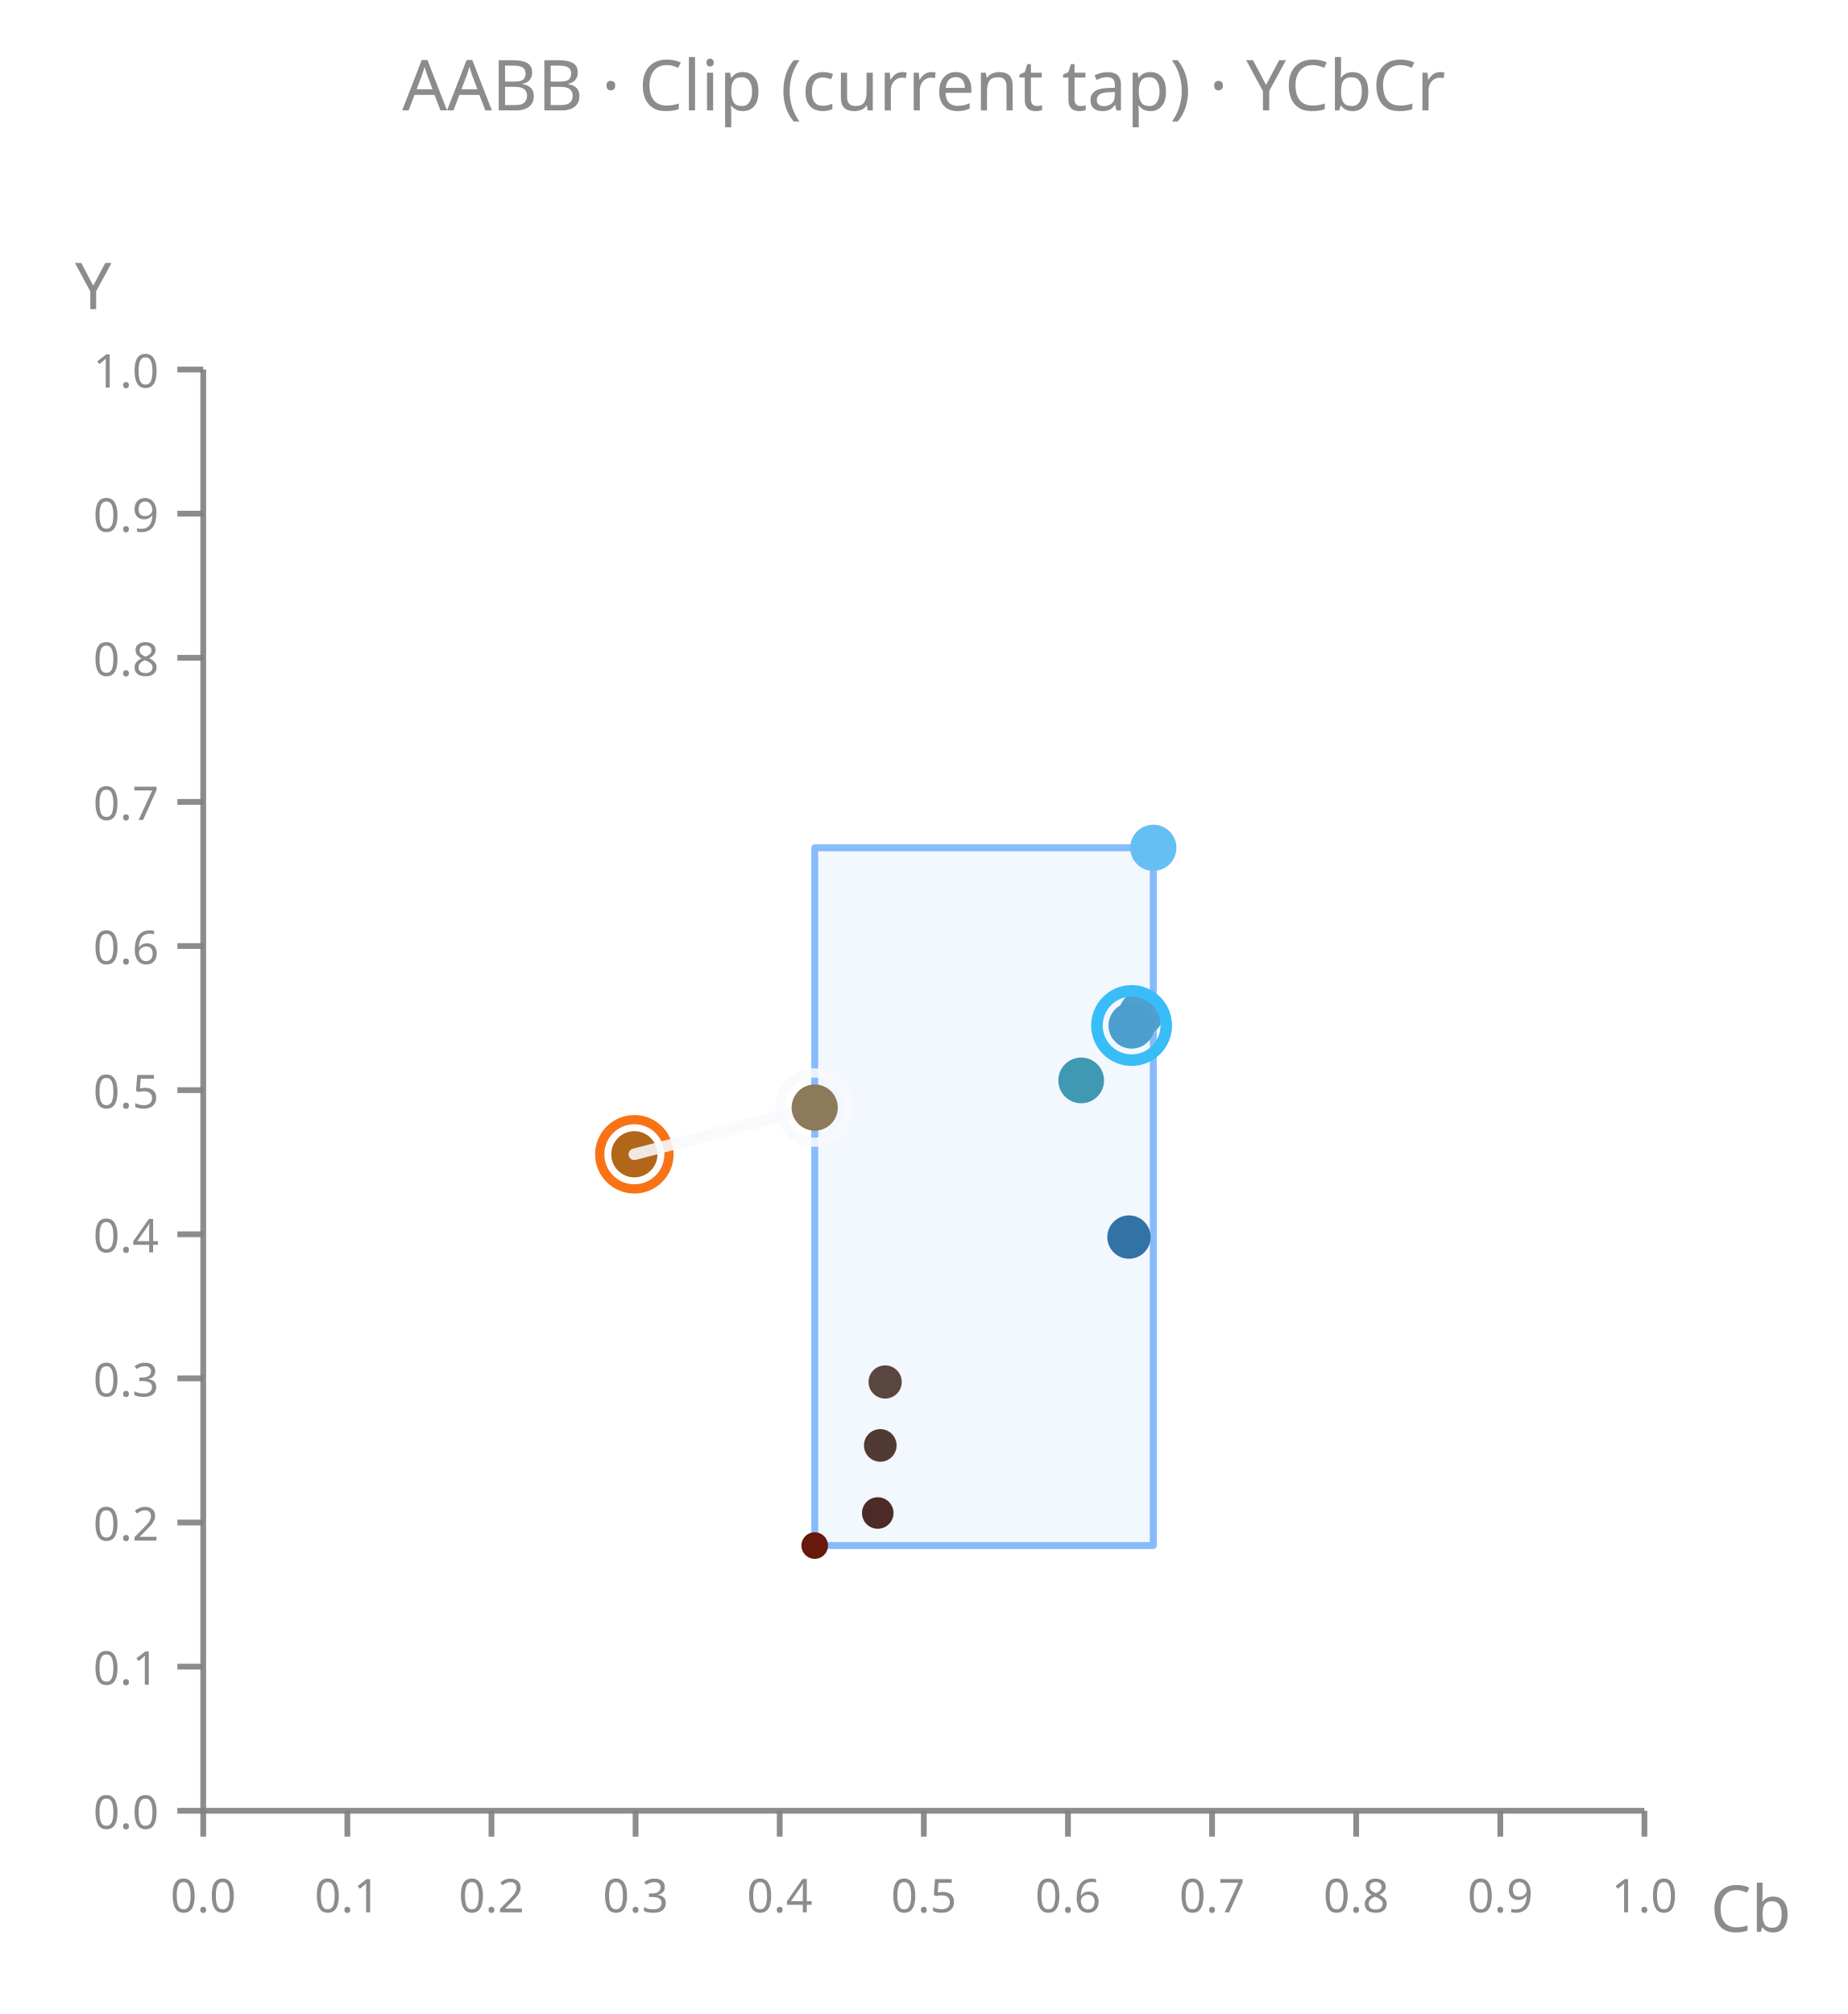
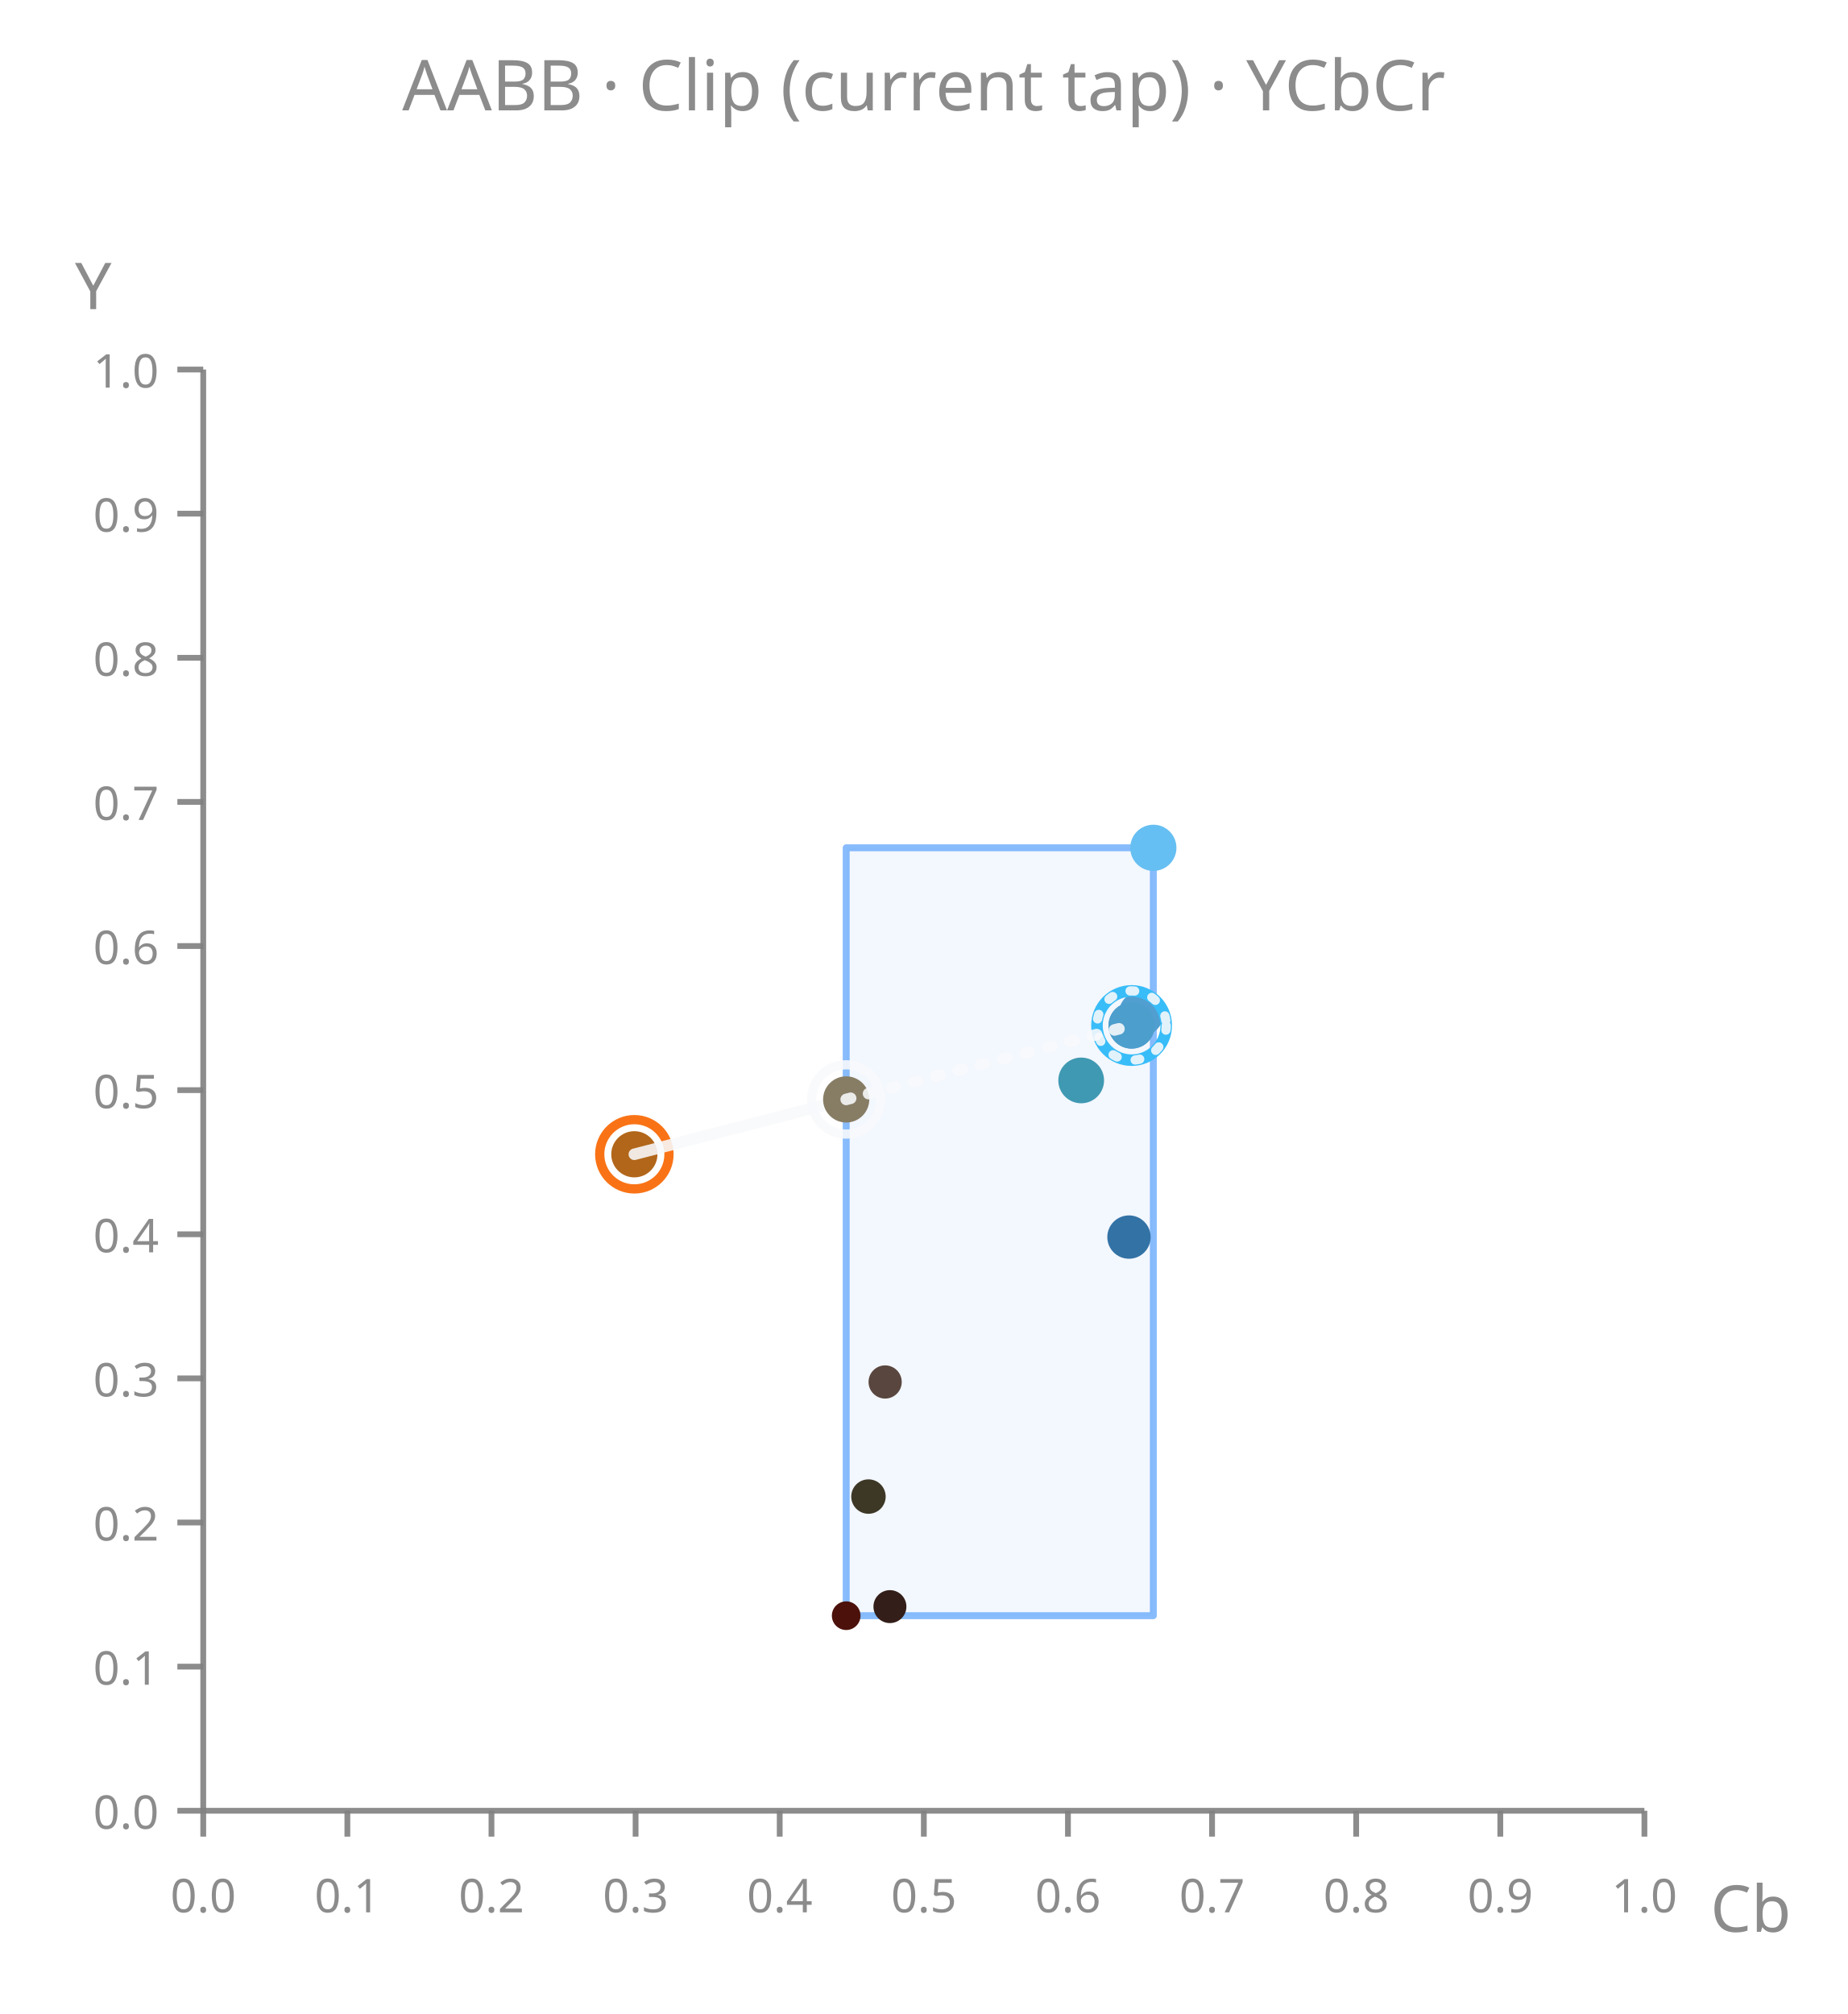
<svg xmlns="http://www.w3.org/2000/svg" baseProfile="full" height="436.0px" version="1.1" viewBox="0,0,400.0,436.0" width="400.0px">
  <defs />
  <g class="layer_bg" />
  <g class="layer_boundary">
-     <polygon fill="rgba(59,130,246,0.06)" points="176.378,334.592 249.685,334.592 249.685,183.537 176.378,183.537" stroke="rgba(96,165,250,0.75)" stroke-linejoin="round" stroke-width="1.5" />
+     <polygon fill="rgba(59,130,246,0.06)" points="183.192,349.771 249.685,349.771 249.685,183.537 183.192,183.537" stroke="rgba(96,165,250,0.75)" stroke-linejoin="round" stroke-width="1.5" />
  </g>
  <g class="layer_axes">
    <line fill="none" stroke="rgba(128,128,128,0.9)" stroke-width="1.25" x1="44.0" x2="356" y1="392.0" y2="392.0" />
    <line fill="none" stroke="rgba(128,128,128,0.9)" stroke-width="1.25" x1="44.0" x2="44.0" y1="392.0" y2="80" />
    <line fill="none" stroke="rgba(128,128,128,0.9)" stroke-width="1.25" x1="44.0" x2="44.0" y1="392.0" y2="397.6" />
    <text dominant-baseline="hanging" fill="rgba(128,128,128,0.9)" font-family="sans-serif" font-size="10.08" text-anchor="middle" x="44.0" y="406.168">0.0</text>
    <line fill="none" stroke="rgba(128,128,128,0.9)" stroke-width="1.25" x1="75.2" x2="75.2" y1="392.0" y2="397.6" />
    <text dominant-baseline="hanging" fill="rgba(128,128,128,0.9)" font-family="sans-serif" font-size="10.08" text-anchor="middle" x="75.2" y="406.168">0.1</text>
    <line fill="none" stroke="rgba(128,128,128,0.9)" stroke-width="1.25" x1="106.4" x2="106.4" y1="392.0" y2="397.6" />
    <text dominant-baseline="hanging" fill="rgba(128,128,128,0.9)" font-family="sans-serif" font-size="10.08" text-anchor="middle" x="106.4" y="406.168">0.2</text>
    <line fill="none" stroke="rgba(128,128,128,0.9)" stroke-width="1.25" x1="137.6" x2="137.6" y1="392.0" y2="397.6" />
    <text dominant-baseline="hanging" fill="rgba(128,128,128,0.9)" font-family="sans-serif" font-size="10.08" text-anchor="middle" x="137.6" y="406.168">0.3</text>
    <line fill="none" stroke="rgba(128,128,128,0.9)" stroke-width="1.25" x1="168.8" x2="168.8" y1="392.0" y2="397.6" />
    <text dominant-baseline="hanging" fill="rgba(128,128,128,0.9)" font-family="sans-serif" font-size="10.08" text-anchor="middle" x="168.8" y="406.168">0.4</text>
    <line fill="none" stroke="rgba(128,128,128,0.9)" stroke-width="1.25" x1="200" x2="200" y1="392.0" y2="397.6" />
    <text dominant-baseline="hanging" fill="rgba(128,128,128,0.9)" font-family="sans-serif" font-size="10.08" text-anchor="middle" x="200" y="406.168">0.5</text>
    <line fill="none" stroke="rgba(128,128,128,0.9)" stroke-width="1.25" x1="231.2" x2="231.2" y1="392.0" y2="397.6" />
    <text dominant-baseline="hanging" fill="rgba(128,128,128,0.9)" font-family="sans-serif" font-size="10.08" text-anchor="middle" x="231.2" y="406.168">0.6</text>
    <line fill="none" stroke="rgba(128,128,128,0.9)" stroke-width="1.25" x1="262.4" x2="262.4" y1="392.0" y2="397.6" />
    <text dominant-baseline="hanging" fill="rgba(128,128,128,0.9)" font-family="sans-serif" font-size="10.08" text-anchor="middle" x="262.4" y="406.168">0.7</text>
    <line fill="none" stroke="rgba(128,128,128,0.9)" stroke-width="1.25" x1="293.6" x2="293.6" y1="392.0" y2="397.6" />
    <text dominant-baseline="hanging" fill="rgba(128,128,128,0.9)" font-family="sans-serif" font-size="10.08" text-anchor="middle" x="293.6" y="406.168">0.8</text>
    <line fill="none" stroke="rgba(128,128,128,0.9)" stroke-width="1.25" x1="324.8" x2="324.8" y1="392.0" y2="397.6" />
    <text dominant-baseline="hanging" fill="rgba(128,128,128,0.9)" font-family="sans-serif" font-size="10.08" text-anchor="middle" x="324.8" y="406.168">0.9</text>
    <line fill="none" stroke="rgba(128,128,128,0.9)" stroke-width="1.25" x1="356" x2="356" y1="392.0" y2="397.6" />
    <text dominant-baseline="hanging" fill="rgba(128,128,128,0.9)" font-family="sans-serif" font-size="10.08" text-anchor="middle" x="356" y="406.168">1.0</text>
    <line fill="none" stroke="rgba(128,128,128,0.9)" stroke-width="1.25" x1="44.0" x2="38.4" y1="392.0" y2="392.0" />
    <text dominant-baseline="central" fill="rgba(128,128,128,0.9)" font-family="sans-serif" font-size="10.08" text-anchor="end" x="34.4" y="392.0">0.0</text>
    <line fill="none" stroke="rgba(128,128,128,0.9)" stroke-width="1.25" x1="44.0" x2="38.4" y1="360.8" y2="360.8" />
    <text dominant-baseline="central" fill="rgba(128,128,128,0.9)" font-family="sans-serif" font-size="10.08" text-anchor="end" x="34.4" y="360.8">0.1</text>
    <line fill="none" stroke="rgba(128,128,128,0.9)" stroke-width="1.25" x1="44.0" x2="38.4" y1="329.6" y2="329.6" />
    <text dominant-baseline="central" fill="rgba(128,128,128,0.9)" font-family="sans-serif" font-size="10.08" text-anchor="end" x="34.4" y="329.6">0.2</text>
    <line fill="none" stroke="rgba(128,128,128,0.9)" stroke-width="1.25" x1="44.0" x2="38.4" y1="298.4" y2="298.4" />
    <text dominant-baseline="central" fill="rgba(128,128,128,0.9)" font-family="sans-serif" font-size="10.08" text-anchor="end" x="34.4" y="298.4">0.3</text>
    <line fill="none" stroke="rgba(128,128,128,0.9)" stroke-width="1.25" x1="44.0" x2="38.4" y1="267.2" y2="267.2" />
    <text dominant-baseline="central" fill="rgba(128,128,128,0.9)" font-family="sans-serif" font-size="10.08" text-anchor="end" x="34.4" y="267.2">0.4</text>
    <line fill="none" stroke="rgba(128,128,128,0.9)" stroke-width="1.25" x1="44.0" x2="38.4" y1="236" y2="236" />
    <text dominant-baseline="central" fill="rgba(128,128,128,0.9)" font-family="sans-serif" font-size="10.08" text-anchor="end" x="34.4" y="236">0.5</text>
    <line fill="none" stroke="rgba(128,128,128,0.9)" stroke-width="1.25" x1="44.0" x2="38.4" y1="204.8" y2="204.8" />
    <text dominant-baseline="central" fill="rgba(128,128,128,0.9)" font-family="sans-serif" font-size="10.08" text-anchor="end" x="34.4" y="204.8">0.6</text>
    <line fill="none" stroke="rgba(128,128,128,0.9)" stroke-width="1.25" x1="44.0" x2="38.4" y1="173.6" y2="173.6" />
    <text dominant-baseline="central" fill="rgba(128,128,128,0.9)" font-family="sans-serif" font-size="10.08" text-anchor="end" x="34.4" y="173.6">0.7</text>
    <line fill="none" stroke="rgba(128,128,128,0.9)" stroke-width="1.25" x1="44.0" x2="38.4" y1="142.4" y2="142.4" />
    <text dominant-baseline="central" fill="rgba(128,128,128,0.9)" font-family="sans-serif" font-size="10.08" text-anchor="end" x="34.4" y="142.4">0.8</text>
    <line fill="none" stroke="rgba(128,128,128,0.9)" stroke-width="1.25" x1="44.0" x2="38.4" y1="111.2" y2="111.2" />
    <text dominant-baseline="central" fill="rgba(128,128,128,0.9)" font-family="sans-serif" font-size="10.08" text-anchor="end" x="34.4" y="111.2">0.9</text>
    <line fill="none" stroke="rgba(128,128,128,0.9)" stroke-width="1.25" x1="44.0" x2="38.4" y1="80" y2="80" />
    <text dominant-baseline="central" fill="rgba(128,128,128,0.9)" font-family="sans-serif" font-size="10.08" text-anchor="end" x="34.4" y="80">1.0</text>
    <text fill="rgba(128,128,128,0.9)" font-family="sans-serif" font-size="14" x="370.3" y="418.208">Cb</text>
    <text fill="rgba(128,128,128,0.9)" font-family="sans-serif" font-size="14" x="16.224" y="66.928">Y</text>
  </g>
  <g class="layer_dots">
-     <circle cx="176.378" cy="334.592" fill="rgb(102,25,12)" r="2.875" stroke="none" />
-     <circle cx="190.024" cy="327.544" fill="rgb(76,43,38)" r="3.413" stroke="none" />
-     <circle cx="190.571" cy="312.911" fill="rgb(81,58,51)" r="3.531" stroke="none" />
+     <circle cx="183.192" cy="349.771" fill="rgb(76,17,10)" r="3.1" stroke="none" />
+     <circle cx="192.66" cy="347.808" fill="rgb(51,30,25)" r="3.567" stroke="none" />
    <circle cx="191.625" cy="299.177" fill="rgb(89,71,63)" r="3.593" stroke="none" />
+     <circle cx="188.013" cy="323.984" fill="rgb(61,56,38)" r="3.727" stroke="none" />
    <circle cx="244.414" cy="267.808" fill="rgb(51,114,165)" r="4.692" stroke="none" />
    <circle cx="247.049" cy="219.433" fill="rgb(81,158,209)" r="4.846" stroke="none" />
    <circle cx="244.98" cy="222.01" fill="rgb(76,158,204)" r="5.0" stroke="none" />
    <circle cx="234.066" cy="233.894" fill="rgb(63,153,178)" r="4.95" stroke="none" />
    <circle cx="249.685" cy="183.537" fill="rgb(102,191,242)" r="5.0" stroke="none" />
    <circle cx="137.332" cy="249.884" fill="rgb(178,102,25)" r="5.0" stroke="none" />
+     <circle cx="244.98" cy="222.01" fill="rgb(76,158,204)" r="5.0" stroke="none" />
  </g>
  <g class="layer_overlay">
    <circle cx="244.98" cy="222.01" fill="none" r="7.5" stroke="rgba(56,189,248,1.0)" stroke-width="2.5" />
    <circle cx="137.332" cy="249.884" fill="none" r="7.5" stroke="rgba(249,115,22,1.0)" stroke-width="2.0" />
-     <line stroke="rgba(248,250,252,0.88)" stroke-linecap="round" stroke-width="2.5" x1="137.332" x2="176.378" y1="249.884" y2="239.773" />
-     <circle cx="176.378" cy="239.773" fill="rgb(141,122,90)" r="5.0" stroke="none" />
-     <circle cx="176.378" cy="239.773" fill="none" r="7.5" stroke="rgba(248,250,252,0.88)" stroke-width="2.0" />
+     <line stroke="rgba(248,250,252,0.88)" stroke-linecap="round" stroke-width="2.5" x1="137.332" x2="183.192" y1="249.884" y2="238.009" />
+     <circle cx="183.192" cy="238.009" fill="rgb(135,125,101)" r="5.0" stroke="none" />
+     <circle cx="183.192" cy="238.009" fill="none" r="7.5" stroke="rgba(248,250,252,0.88)" stroke-width="2.0" />
+     <line fill="none" stroke="rgba(248,250,252,0.88)" stroke-dasharray="1 4" stroke-linecap="round" stroke-width="2.5" x1="183.192" x2="244.98" y1="238.009" y2="222.01" />
+     <circle cx="244.98" cy="222.01" fill="none" r="7.5" stroke="rgba(248,250,252,0.88)" stroke-dasharray="1 4" stroke-linecap="round" stroke-width="2.0" />
  </g>
  <g class="layer_header">
    <text dominant-baseline="central" fill="rgba(128,128,128,0.9)" font-family="sans-serif" font-size="15.2" text-anchor="middle" x="200.0" y="18.0">AABB · Clip (current tap) · YCbCr</text>
  </g>
</svg>
